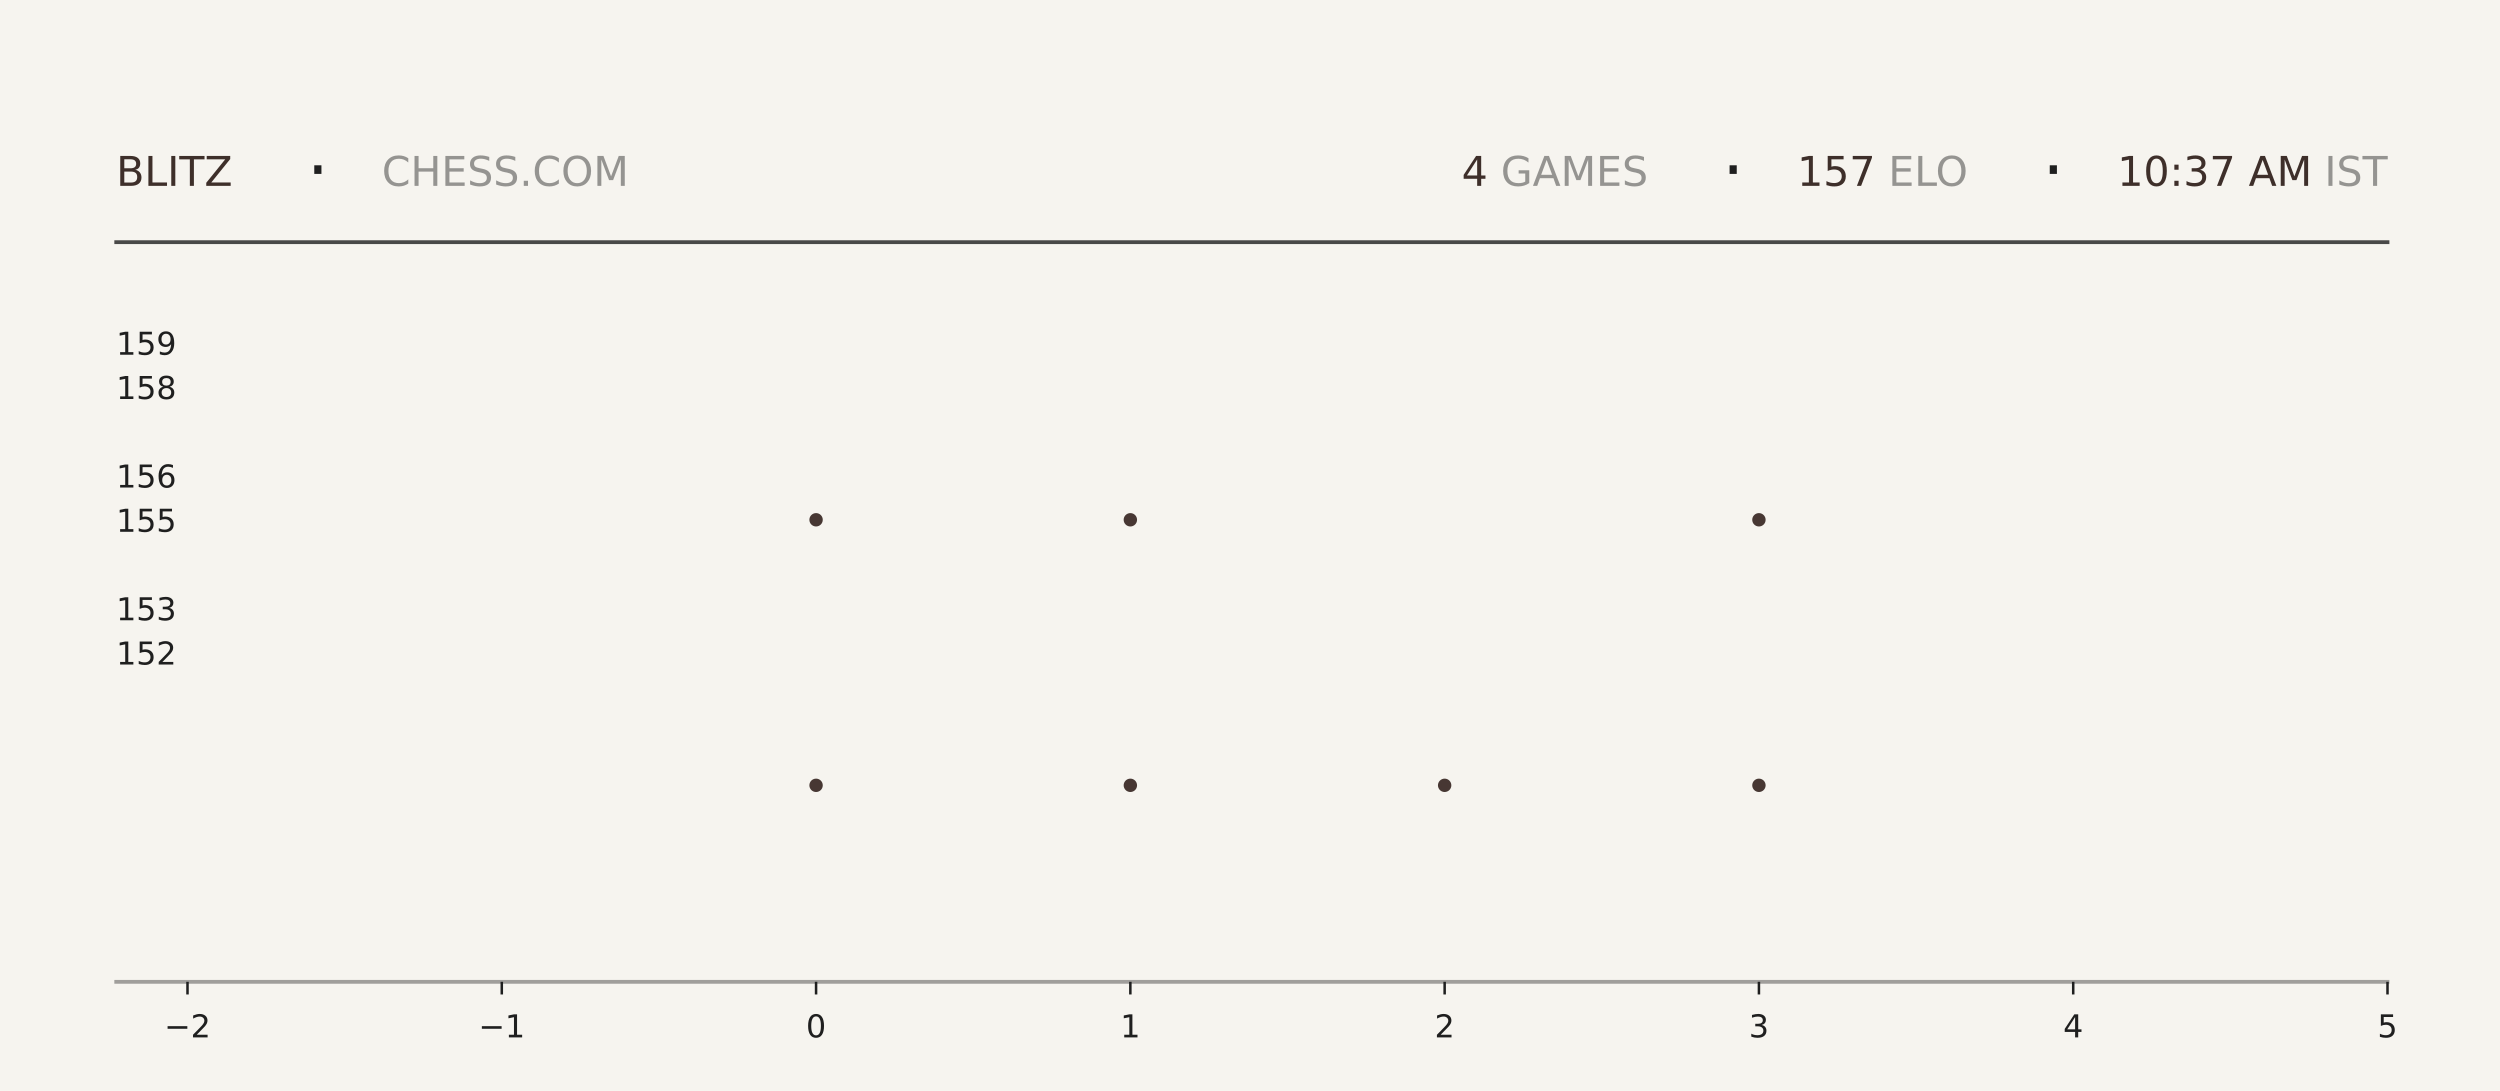
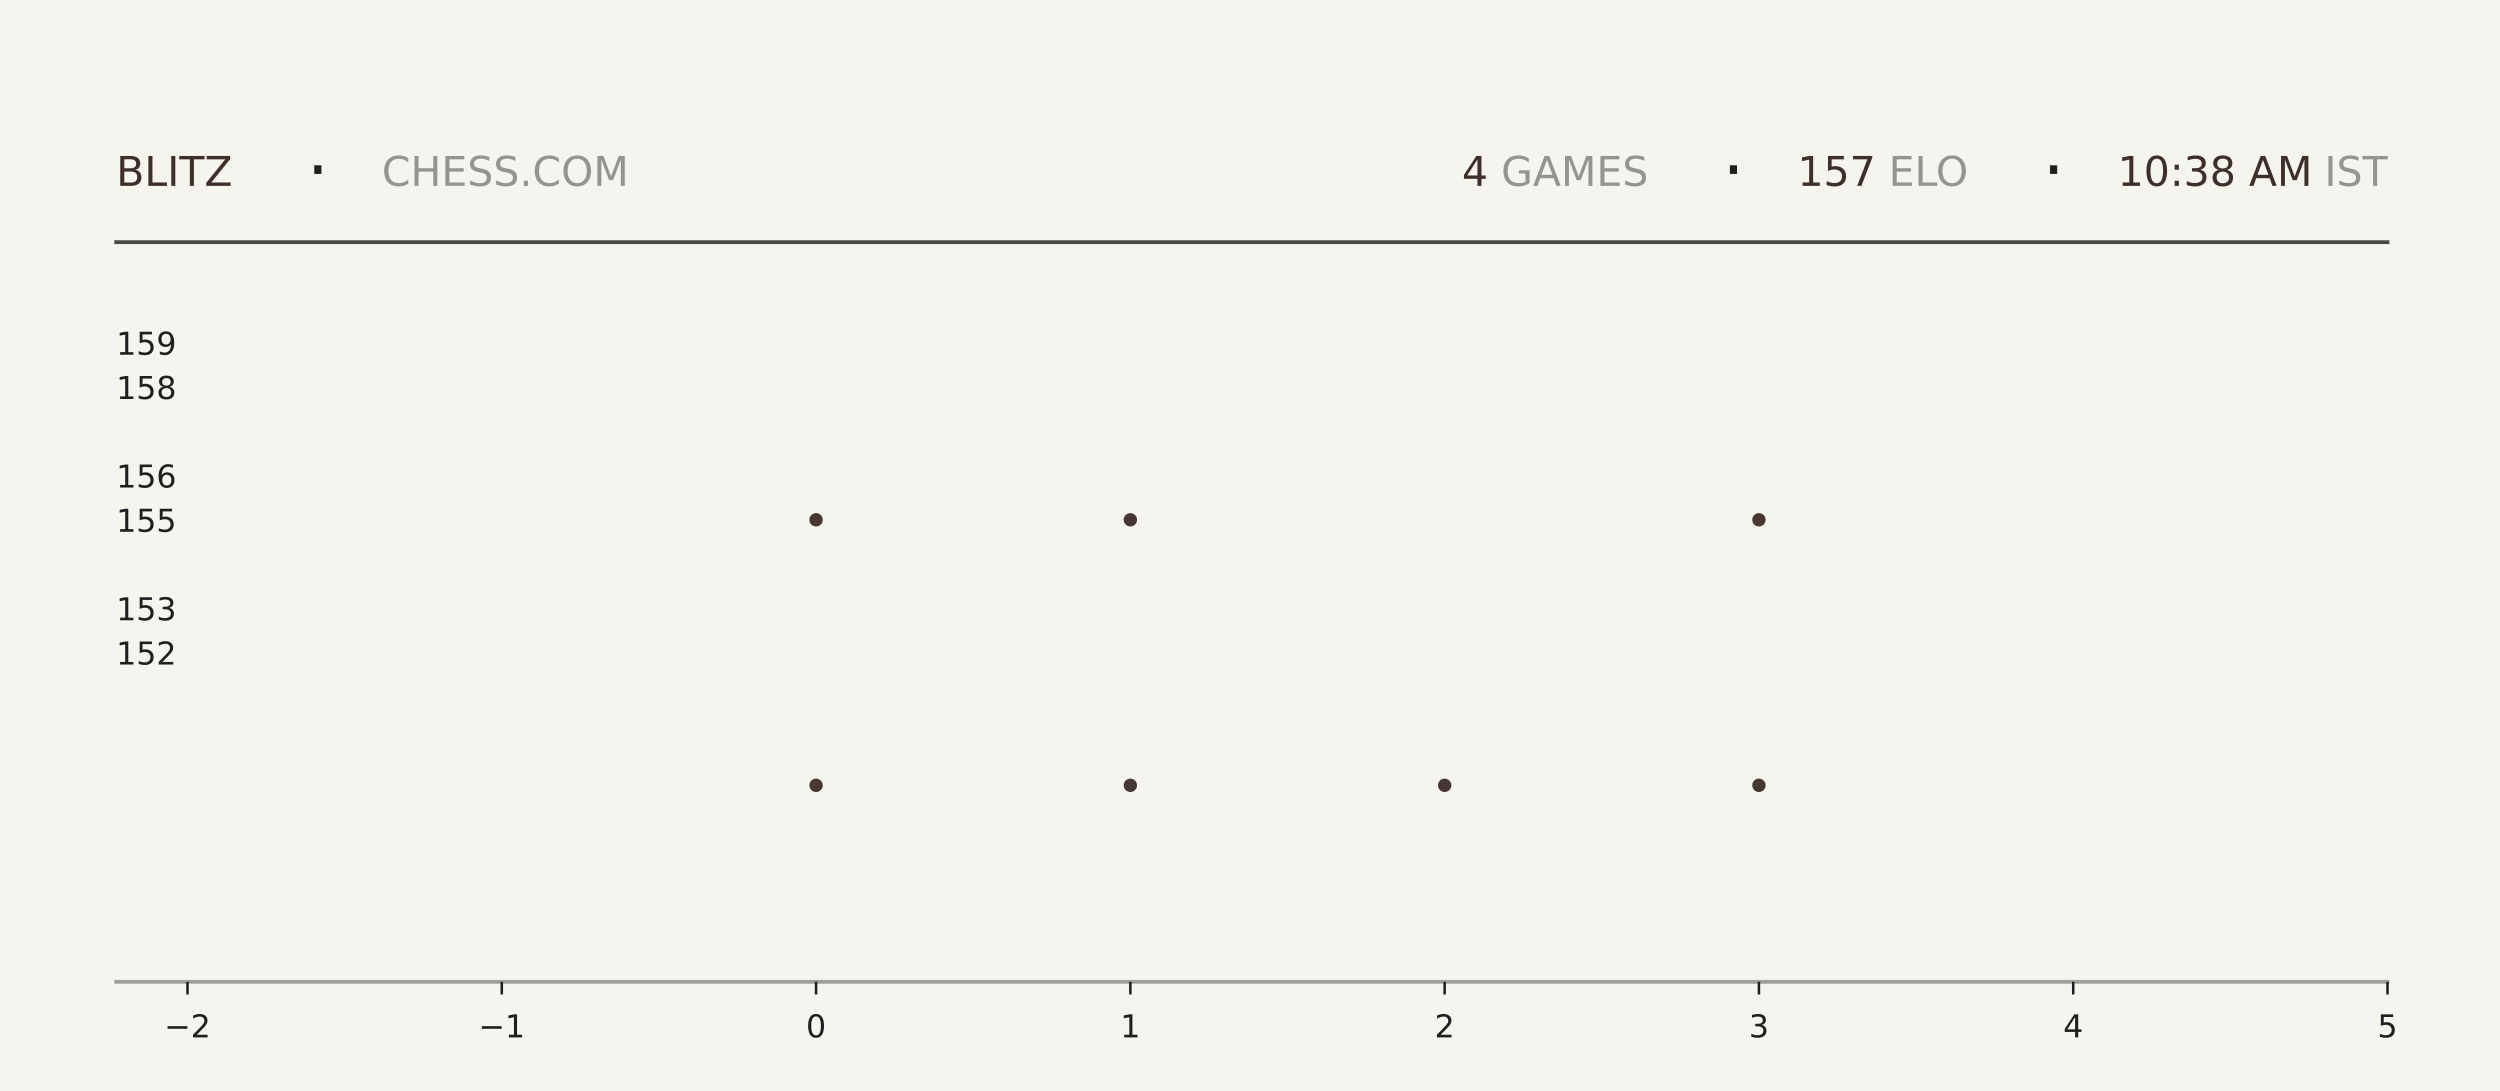
<svg xmlns="http://www.w3.org/2000/svg" xmlns:xlink="http://www.w3.org/1999/xlink" width="792pt" height="345.6pt" viewBox="0 0 792 345.6" version="1.1">
  <defs>
    <style type="text/css">*{stroke-linejoin: round; stroke-linecap: butt}</style>
  </defs>
  <g id="figure_1">
    <g id="patch_1">
      <path d="M 0 345.6  L 792 345.6  L 792 0  L 0 0  z " style="fill: #f6f4ef" />
    </g>
    <g id="axes_1">
      <g id="patch_2">
        <path d="M 59.4 311.04  L 756.36 311.04  L 756.36 103.68  L 59.4 103.68  z " style="fill: #f6f4ef" />
      </g>
      <g id="PathCollection_1">
        <defs>
-           <path id="m95a4fa72f8" d="M 0 2.121  C 0.563 2.121 1.102 1.898 1.5 1.5  C 1.898 1.102 2.121 0.563 2.121 0  C 2.121 -0.563 1.898 -1.102 1.5 -1.5  C 1.102 -1.898 0.563 -2.121 0 -2.121  C -0.563 -2.121 -1.102 -1.898 -1.5 -1.5  C -1.898 -1.102 -2.121 -0.563 -2.121 0  C -2.121 0.563 -1.898 1.102 -1.5 1.5  C -1.102 1.898 -0.563 2.121 0 2.121  z " />
-         </defs>
-         <g clip-path="url(#p09d2899670)">
-           <use xlink:href="#m95a4fa72f8" x="258.531" y="248.79" style="fill: #3e2f2a; fill-opacity: 0.95" />
-           <use xlink:href="#m95a4fa72f8" x="258.531" y="164.668" style="fill: #3e2f2a; fill-opacity: 0.95" />
+           <path id="m954f68be01" d="M 0 2.121  C 0.563 2.121 1.102 1.898 1.5 1.5  C 1.898 1.102 2.121 0.563 2.121 0  C 2.121 -0.563 1.898 -1.102 1.5 -1.5  C 1.102 -1.898 0.563 -2.121 0 -2.121  C -0.563 -2.121 -1.102 -1.898 -1.5 -1.5  C -1.898 -1.102 -2.121 -0.563 -2.121 0  C -2.121 0.563 -1.898 1.102 -1.5 1.5  C -1.102 1.898 -0.563 2.121 0 2.121  z " />
+         </defs>
+         <g clip-path="url(#pdead7d408a)">
+           <use xlink:href="#m954f68be01" x="258.531" y="248.79" style="fill: #3e2f2a; fill-opacity: 0.95" />
+           <use xlink:href="#m954f68be01" x="258.531" y="164.668" style="fill: #3e2f2a; fill-opacity: 0.95" />
        </g>
      </g>
      <g id="PathCollection_2">
-         <g clip-path="url(#p09d2899670)">
-           <use xlink:href="#m95a4fa72f8" x="358.097" y="248.79" style="fill: #3e2f2a; fill-opacity: 0.95" />
-           <use xlink:href="#m95a4fa72f8" x="358.097" y="164.668" style="fill: #3e2f2a; fill-opacity: 0.95" />
-           <use xlink:href="#m95a4fa72f8" x="358.097" y="80.547" style="fill: #3e2f2a; fill-opacity: 0.95" />
+         <g clip-path="url(#pdead7d408a)">
+           <use xlink:href="#m954f68be01" x="358.097" y="248.79" style="fill: #3e2f2a; fill-opacity: 0.95" />
+           <use xlink:href="#m954f68be01" x="358.097" y="164.668" style="fill: #3e2f2a; fill-opacity: 0.95" />
+           <use xlink:href="#m954f68be01" x="358.097" y="80.547" style="fill: #3e2f2a; fill-opacity: 0.95" />
        </g>
      </g>
      <g id="PathCollection_3">
-         <g clip-path="url(#p09d2899670)">
-           <use xlink:href="#m95a4fa72f8" x="457.663" y="248.79" style="fill: #3e2f2a; fill-opacity: 0.95" />
+         <g clip-path="url(#pdead7d408a)">
+           <use xlink:href="#m954f68be01" x="457.663" y="248.79" style="fill: #3e2f2a; fill-opacity: 0.95" />
        </g>
      </g>
      <g id="PathCollection_4">
-         <g clip-path="url(#p09d2899670)">
-           <use xlink:href="#m95a4fa72f8" x="557.229" y="248.79" style="fill: #3e2f2a; fill-opacity: 0.95" />
-           <use xlink:href="#m95a4fa72f8" x="557.229" y="164.668" style="fill: #3e2f2a; fill-opacity: 0.95" />
-           <use xlink:href="#m95a4fa72f8" x="557.229" y="80.547" style="fill: #3e2f2a; fill-opacity: 0.95" />
+         <g clip-path="url(#pdead7d408a)">
+           <use xlink:href="#m954f68be01" x="557.229" y="248.79" style="fill: #3e2f2a; fill-opacity: 0.95" />
+           <use xlink:href="#m954f68be01" x="557.229" y="164.668" style="fill: #3e2f2a; fill-opacity: 0.95" />
+           <use xlink:href="#m954f68be01" x="557.229" y="80.547" style="fill: #3e2f2a; fill-opacity: 0.95" />
        </g>
      </g>
      <g id="matplotlib.axis_1">
        <g id="xtick_1">
          <g id="line2d_1">
            <defs>
-               <path id="mb1b41dea3c" d="M 0 0  L 0 4  " style="stroke: #1f1f1f; stroke-width: 0.8" />
+               <path id="mfbf897d038" d="M 0 0  L 0 4  " style="stroke: #1f1f1f; stroke-width: 0.8" />
            </defs>
            <g>
-               <use xlink:href="#mb1b41dea3c" x="59.4" y="311.04" style="fill: #1f1f1f; stroke: #1f1f1f; stroke-width: 0.8" />
+               <use xlink:href="#mfbf897d038" x="59.4" y="311.04" style="fill: #1f1f1f; stroke: #1f1f1f; stroke-width: 0.8" />
            </g>
          </g>
          <g id="text_1">
            <g style="fill: #1f1f1f" transform="translate(52.02891 328.6384) scale(0.1 -0.1)">
              <defs>
                <path id="DejaVuSans-2212" d="M 678 2272  L 4684 2272  L 4684 1741  L 678 1741  L 678 2272  z " transform="scale(0.015625)" />
                <path id="DejaVuSans-32" d="M 1228 531  L 3431 531  L 3431 0  L 469 0  L 469 531  Q 828 903 1448 1529  Q 2069 2156 2228 2338  Q 2531 2678 2651 2914  Q 2772 3150 2772 3378  Q 2772 3750 2511 3984  Q 2250 4219 1831 4219  Q 1534 4219 1204 4116  Q 875 4013 500 3803  L 500 4441  Q 881 4594 1212 4672  Q 1544 4750 1819 4750  Q 2544 4750 2975 4387  Q 3406 4025 3406 3419  Q 3406 3131 3298 2873  Q 3191 2616 2906 2266  Q 2828 2175 2409 1742  Q 1991 1309 1228 531  z " transform="scale(0.015625)" />
              </defs>
              <use xlink:href="#DejaVuSans-2212" />
              <use xlink:href="#DejaVuSans-32" transform="translate(83.78906 0)" />
            </g>
          </g>
        </g>
        <g id="xtick_2">
          <g id="line2d_2">
            <g>
-               <use xlink:href="#mb1b41dea3c" x="158.966" y="311.04" style="fill: #1f1f1f; stroke: #1f1f1f; stroke-width: 0.8" />
+               <use xlink:href="#mfbf897d038" x="158.966" y="311.04" style="fill: #1f1f1f; stroke: #1f1f1f; stroke-width: 0.8" />
            </g>
          </g>
          <g id="text_2">
            <g style="fill: #1f1f1f" transform="translate(151.5946 328.6384) scale(0.1 -0.1)">
              <defs>
                <path id="DejaVuSans-31" d="M 794 531  L 1825 531  L 1825 4091  L 703 3866  L 703 4441  L 1819 4666  L 2450 4666  L 2450 531  L 3481 531  L 3481 0  L 794 0  L 794 531  z " transform="scale(0.015625)" />
              </defs>
              <use xlink:href="#DejaVuSans-2212" />
              <use xlink:href="#DejaVuSans-31" transform="translate(83.78906 0)" />
            </g>
          </g>
        </g>
        <g id="xtick_3">
          <g id="line2d_3">
            <g>
-               <use xlink:href="#mb1b41dea3c" x="258.531" y="311.04" style="fill: #1f1f1f; stroke: #1f1f1f; stroke-width: 0.8" />
+               <use xlink:href="#mfbf897d038" x="258.531" y="311.04" style="fill: #1f1f1f; stroke: #1f1f1f; stroke-width: 0.8" />
            </g>
          </g>
          <g id="text_3">
            <g style="fill: #1f1f1f" transform="translate(255.3502 328.6384) scale(0.1 -0.1)">
              <defs>
                <path id="DejaVuSans-30" d="M 2034 4250  Q 1547 4250 1301 3770  Q 1056 3291 1056 2328  Q 1056 1369 1301 889  Q 1547 409 2034 409  Q 2525 409 2770 889  Q 3016 1369 3016 2328  Q 3016 3291 2770 3770  Q 2525 4250 2034 4250  z M 2034 4750  Q 2819 4750 3233 4129  Q 3647 3509 3647 2328  Q 3647 1150 3233 529  Q 2819 -91 2034 -91  Q 1250 -91 836 529  Q 422 1150 422 2328  Q 422 3509 836 4129  Q 1250 4750 2034 4750  z " transform="scale(0.015625)" />
              </defs>
              <use xlink:href="#DejaVuSans-30" />
            </g>
          </g>
        </g>
        <g id="xtick_4">
          <g id="line2d_4">
            <g>
-               <use xlink:href="#mb1b41dea3c" x="358.097" y="311.04" style="fill: #1f1f1f; stroke: #1f1f1f; stroke-width: 0.8" />
+               <use xlink:href="#mfbf897d038" x="358.097" y="311.04" style="fill: #1f1f1f; stroke: #1f1f1f; stroke-width: 0.8" />
            </g>
          </g>
          <g id="text_4">
            <g style="fill: #1f1f1f" transform="translate(354.9159 328.6384) scale(0.1 -0.1)">
              <use xlink:href="#DejaVuSans-31" />
            </g>
          </g>
        </g>
        <g id="xtick_5">
          <g id="line2d_5">
            <g>
-               <use xlink:href="#mb1b41dea3c" x="457.663" y="311.04" style="fill: #1f1f1f; stroke: #1f1f1f; stroke-width: 0.8" />
+               <use xlink:href="#mfbf897d038" x="457.663" y="311.04" style="fill: #1f1f1f; stroke: #1f1f1f; stroke-width: 0.8" />
            </g>
          </g>
          <g id="text_5">
            <g style="fill: #1f1f1f" transform="translate(454.4816 328.6384) scale(0.1 -0.1)">
              <use xlink:href="#DejaVuSans-32" />
            </g>
          </g>
        </g>
        <g id="xtick_6">
          <g id="line2d_6">
            <g>
-               <use xlink:href="#mb1b41dea3c" x="557.229" y="311.04" style="fill: #1f1f1f; stroke: #1f1f1f; stroke-width: 0.8" />
+               <use xlink:href="#mfbf897d038" x="557.229" y="311.04" style="fill: #1f1f1f; stroke: #1f1f1f; stroke-width: 0.8" />
            </g>
          </g>
          <g id="text_6">
            <g style="fill: #1f1f1f" transform="translate(554.0473 328.6384) scale(0.1 -0.1)">
              <defs>
                <path id="DejaVuSans-33" d="M 2597 2516  Q 3050 2419 3304 2112  Q 3559 1806 3559 1356  Q 3559 666 3084 287  Q 2609 -91 1734 -91  Q 1441 -91 1130 -33  Q 819 25 488 141  L 488 750  Q 750 597 1062 519  Q 1375 441 1716 441  Q 2309 441 2620 675  Q 2931 909 2931 1356  Q 2931 1769 2642 2001  Q 2353 2234 1838 2234  L 1294 2234  L 1294 2753  L 1863 2753  Q 2328 2753 2575 2939  Q 2822 3125 2822 3475  Q 2822 3834 2567 4026  Q 2313 4219 1838 4219  Q 1578 4219 1281 4162  Q 984 4106 628 3988  L 628 4550  Q 988 4650 1302 4700  Q 1616 4750 1894 4750  Q 2613 4750 3031 4423  Q 3450 4097 3450 3541  Q 3450 3153 3228 2886  Q 3006 2619 2597 2516  z " transform="scale(0.015625)" />
              </defs>
              <use xlink:href="#DejaVuSans-33" />
            </g>
          </g>
        </g>
        <g id="xtick_7">
          <g id="line2d_7">
            <g>
-               <use xlink:href="#mb1b41dea3c" x="656.794" y="311.04" style="fill: #1f1f1f; stroke: #1f1f1f; stroke-width: 0.8" />
+               <use xlink:href="#mfbf897d038" x="656.794" y="311.04" style="fill: #1f1f1f; stroke: #1f1f1f; stroke-width: 0.8" />
            </g>
          </g>
          <g id="text_7">
            <g style="fill: #1f1f1f" transform="translate(653.613 328.6384) scale(0.1 -0.1)">
              <defs>
                <path id="DejaVuSans-34" d="M 2419 4116  L 825 1625  L 2419 1625  L 2419 4116  z M 2253 4666  L 3047 4666  L 3047 1625  L 3713 1625  L 3713 1100  L 3047 1100  L 3047 0  L 2419 0  L 2419 1100  L 313 1100  L 313 1709  L 2253 4666  z " transform="scale(0.015625)" />
              </defs>
              <use xlink:href="#DejaVuSans-34" />
            </g>
          </g>
        </g>
        <g id="xtick_8">
          <g id="line2d_8">
            <g>
-               <use xlink:href="#mb1b41dea3c" x="756.36" y="311.04" style="fill: #1f1f1f; stroke: #1f1f1f; stroke-width: 0.8" />
+               <use xlink:href="#mfbf897d038" x="756.36" y="311.04" style="fill: #1f1f1f; stroke: #1f1f1f; stroke-width: 0.8" />
            </g>
          </g>
          <g id="text_8">
            <g style="fill: #1f1f1f" transform="translate(753.1788 328.6384) scale(0.1 -0.1)">
              <defs>
                <path id="DejaVuSans-35" d="M 691 4666  L 3169 4666  L 3169 4134  L 1269 4134  L 1269 2991  Q 1406 3038 1543 3061  Q 1681 3084 1819 3084  Q 2600 3084 3056 2656  Q 3513 2228 3513 1497  Q 3513 744 3044 326  Q 2575 -91 1722 -91  Q 1428 -91 1123 -41  Q 819 9 494 109  L 494 744  Q 775 591 1075 516  Q 1375 441 1709 441  Q 2250 441 2565 725  Q 2881 1009 2881 1497  Q 2881 1984 2565 2268  Q 2250 2553 1709 2553  Q 1456 2553 1204 2497  Q 953 2441 691 2322  L 691 4666  z " transform="scale(0.015625)" />
              </defs>
              <use xlink:href="#DejaVuSans-35" />
            </g>
          </g>
        </g>
      </g>
      <g id="matplotlib.axis_2">
        <g id="ytick_1">
          <g id="line2d_9" />
          <g id="text_9">
            <g style="fill: #1f1f1f" transform="translate(36.8125 210.5283) scale(0.1 -0.1)">
              <use xlink:href="#DejaVuSans-31" />
              <use xlink:href="#DejaVuSans-35" transform="translate(63.62305 0)" />
              <use xlink:href="#DejaVuSans-32" transform="translate(127.2461 0)" />
            </g>
          </g>
        </g>
        <g id="ytick_2">
          <g id="line2d_10" />
          <g id="text_10">
            <g style="fill: #1f1f1f" transform="translate(36.8125 196.508) scale(0.1 -0.1)">
              <use xlink:href="#DejaVuSans-31" />
              <use xlink:href="#DejaVuSans-35" transform="translate(63.62305 0)" />
              <use xlink:href="#DejaVuSans-33" transform="translate(127.2461 0)" />
            </g>
          </g>
        </g>
        <g id="ytick_3">
          <g id="line2d_11" />
          <g id="text_11">
            <g style="fill: #1f1f1f" transform="translate(36.8125 168.4675) scale(0.1 -0.1)">
              <use xlink:href="#DejaVuSans-31" />
              <use xlink:href="#DejaVuSans-35" transform="translate(63.62305 0)" />
              <use xlink:href="#DejaVuSans-35" transform="translate(127.2461 0)" />
            </g>
          </g>
        </g>
        <g id="ytick_4">
          <g id="line2d_12" />
          <g id="text_12">
            <g style="fill: #1f1f1f" transform="translate(36.8125 154.4472) scale(0.1 -0.1)">
              <defs>
                <path id="DejaVuSans-36" d="M 2113 2584  Q 1688 2584 1439 2293  Q 1191 2003 1191 1497  Q 1191 994 1439 701  Q 1688 409 2113 409  Q 2538 409 2786 701  Q 3034 994 3034 1497  Q 3034 2003 2786 2293  Q 2538 2584 2113 2584  z M 3366 4563  L 3366 3988  Q 3128 4100 2886 4159  Q 2644 4219 2406 4219  Q 1781 4219 1451 3797  Q 1122 3375 1075 2522  Q 1259 2794 1537 2939  Q 1816 3084 2150 3084  Q 2853 3084 3261 2657  Q 3669 2231 3669 1497  Q 3669 778 3244 343  Q 2819 -91 2113 -91  Q 1303 -91 875 529  Q 447 1150 447 2328  Q 447 3434 972 4092  Q 1497 4750 2381 4750  Q 2619 4750 2861 4703  Q 3103 4656 3366 4563  z " transform="scale(0.015625)" />
              </defs>
              <use xlink:href="#DejaVuSans-31" />
              <use xlink:href="#DejaVuSans-35" transform="translate(63.62305 0)" />
              <use xlink:href="#DejaVuSans-36" transform="translate(127.2461 0)" />
            </g>
          </g>
        </g>
        <g id="ytick_5">
          <g id="line2d_13" />
          <g id="text_13">
            <g style="fill: #1f1f1f" transform="translate(36.8125 126.4066) scale(0.1 -0.1)">
              <defs>
                <path id="DejaVuSans-38" d="M 2034 2216  Q 1584 2216 1326 1975  Q 1069 1734 1069 1313  Q 1069 891 1326 650  Q 1584 409 2034 409  Q 2484 409 2743 651  Q 3003 894 3003 1313  Q 3003 1734 2745 1975  Q 2488 2216 2034 2216  z M 1403 2484  Q 997 2584 770 2862  Q 544 3141 544 3541  Q 544 4100 942 4425  Q 1341 4750 2034 4750  Q 2731 4750 3128 4425  Q 3525 4100 3525 3541  Q 3525 3141 3298 2862  Q 3072 2584 2669 2484  Q 3125 2378 3379 2068  Q 3634 1759 3634 1313  Q 3634 634 3220 271  Q 2806 -91 2034 -91  Q 1263 -91 848 271  Q 434 634 434 1313  Q 434 1759 690 2068  Q 947 2378 1403 2484  z M 1172 3481  Q 1172 3119 1398 2916  Q 1625 2713 2034 2713  Q 2441 2713 2670 2916  Q 2900 3119 2900 3481  Q 2900 3844 2670 4047  Q 2441 4250 2034 4250  Q 1625 4250 1398 4047  Q 1172 3844 1172 3481  z " transform="scale(0.015625)" />
              </defs>
              <use xlink:href="#DejaVuSans-31" />
              <use xlink:href="#DejaVuSans-35" transform="translate(63.62305 0)" />
              <use xlink:href="#DejaVuSans-38" transform="translate(127.2461 0)" />
            </g>
          </g>
        </g>
        <g id="ytick_6">
          <g id="line2d_14" />
          <g id="text_14">
            <g style="fill: #1f1f1f" transform="translate(36.8125 112.3863) scale(0.1 -0.1)">
              <defs>
                <path id="DejaVuSans-39" d="M 703 97  L 703 672  Q 941 559 1184 500  Q 1428 441 1663 441  Q 2288 441 2617 861  Q 2947 1281 2994 2138  Q 2813 1869 2534 1725  Q 2256 1581 1919 1581  Q 1219 1581 811 2004  Q 403 2428 403 3163  Q 403 3881 828 4315  Q 1253 4750 1959 4750  Q 2769 4750 3195 4129  Q 3622 3509 3622 2328  Q 3622 1225 3098 567  Q 2575 -91 1691 -91  Q 1453 -91 1209 -44  Q 966 3 703 97  z M 1959 2075  Q 2384 2075 2632 2365  Q 2881 2656 2881 3163  Q 2881 3666 2632 3958  Q 2384 4250 1959 4250  Q 1534 4250 1286 3958  Q 1038 3666 1038 3163  Q 1038 2656 1286 2365  Q 1534 2075 1959 2075  z " transform="scale(0.015625)" />
              </defs>
              <use xlink:href="#DejaVuSans-31" />
              <use xlink:href="#DejaVuSans-35" transform="translate(63.62305 0)" />
              <use xlink:href="#DejaVuSans-39" transform="translate(127.2461 0)" />
            </g>
          </g>
        </g>
      </g>
    </g>
    <g id="line2d_15">
      <path d="M 36.82 76.723  L 756.36 76.723  " style="fill: none; stroke: #1f1f1f; stroke-opacity: 0.8; stroke-width: 1.2; stroke-linecap: square" />
    </g>
    <g id="line2d_16">
      <path d="M 36.82 311.04  L 756.36 311.04  " style="fill: none; stroke: #1f1f1f; stroke-opacity: 0.4; stroke-width: 1.2; stroke-linecap: square" />
    </g>
    <g id="text_15">
      <g style="fill: #3e2f2a" transform="translate(36.82 58.88319) scale(0.13 -0.13)">
        <defs>
          <path id="DejaVuSans-42" d="M 1259 2228  L 1259 519  L 2272 519  Q 2781 519 3026 730  Q 3272 941 3272 1375  Q 3272 1813 3026 2020  Q 2781 2228 2272 2228  L 1259 2228  z M 1259 4147  L 1259 2741  L 2194 2741  Q 2656 2741 2882 2914  Q 3109 3088 3109 3444  Q 3109 3797 2882 3972  Q 2656 4147 2194 4147  L 1259 4147  z M 628 4666  L 2241 4666  Q 2963 4666 3353 4366  Q 3744 4066 3744 3513  Q 3744 3084 3544 2831  Q 3344 2578 2956 2516  Q 3422 2416 3680 2098  Q 3938 1781 3938 1306  Q 3938 681 3513 340  Q 3088 0 2303 0  L 628 0  L 628 4666  z " transform="scale(0.015625)" />
          <path id="DejaVuSans-4c" d="M 628 4666  L 1259 4666  L 1259 531  L 3531 531  L 3531 0  L 628 0  L 628 4666  z " transform="scale(0.015625)" />
          <path id="DejaVuSans-49" d="M 628 4666  L 1259 4666  L 1259 0  L 628 0  L 628 4666  z " transform="scale(0.015625)" />
          <path id="DejaVuSans-54" d="M -19 4666  L 3928 4666  L 3928 4134  L 2272 4134  L 2272 0  L 1638 0  L 1638 4134  L -19 4134  L -19 4666  z " transform="scale(0.015625)" />
          <path id="DejaVuSans-5a" d="M 359 4666  L 4025 4666  L 4025 4184  L 1075 531  L 4097 531  L 4097 0  L 288 0  L 288 481  L 3238 4134  L 359 4134  L 359 4666  z " transform="scale(0.015625)" />
        </defs>
        <use xlink:href="#DejaVuSans-42" />
        <use xlink:href="#DejaVuSans-4c" transform="translate(68.60352 0)" />
        <use xlink:href="#DejaVuSans-49" transform="translate(124.3164 0)" />
        <use xlink:href="#DejaVuSans-54" transform="translate(153.8086 0)" />
        <use xlink:href="#DejaVuSans-5a" transform="translate(214.8926 0)" />
      </g>
    </g>
    <g id="text_16">
      <g style="fill: #1f1f1f" transform="translate(97.21 61.36662) scale(0.22 -0.22)">
        <defs>
          <path id="DejaVuSans-b7" d="M 684 2619  L 1344 2619  L 1344 1825  L 684 1825  L 684 2619  z " transform="scale(0.015625)" />
        </defs>
        <use xlink:href="#DejaVuSans-b7" />
      </g>
    </g>
    <g id="text_17">
      <g style="fill: #1f1f1f; opacity: 0.45" transform="translate(120.97 58.88319) scale(0.13 -0.13)">
        <defs>
          <path id="DejaVuSans-43" d="M 4122 4306  L 4122 3641  Q 3803 3938 3442 4084  Q 3081 4231 2675 4231  Q 1875 4231 1450 3742  Q 1025 3253 1025 2328  Q 1025 1406 1450 917  Q 1875 428 2675 428  Q 3081 428 3442 575  Q 3803 722 4122 1019  L 4122 359  Q 3791 134 3420 21  Q 3050 -91 2638 -91  Q 1578 -91 968 557  Q 359 1206 359 2328  Q 359 3453 968 4101  Q 1578 4750 2638 4750  Q 3056 4750 3426 4639  Q 3797 4528 4122 4306  z " transform="scale(0.015625)" />
          <path id="DejaVuSans-48" d="M 628 4666  L 1259 4666  L 1259 2753  L 3553 2753  L 3553 4666  L 4184 4666  L 4184 0  L 3553 0  L 3553 2222  L 1259 2222  L 1259 0  L 628 0  L 628 4666  z " transform="scale(0.015625)" />
          <path id="DejaVuSans-45" d="M 628 4666  L 3578 4666  L 3578 4134  L 1259 4134  L 1259 2753  L 3481 2753  L 3481 2222  L 1259 2222  L 1259 531  L 3634 531  L 3634 0  L 628 0  L 628 4666  z " transform="scale(0.015625)" />
          <path id="DejaVuSans-53" d="M 3425 4513  L 3425 3897  Q 3066 4069 2747 4153  Q 2428 4238 2131 4238  Q 1616 4238 1336 4038  Q 1056 3838 1056 3469  Q 1056 3159 1242 3001  Q 1428 2844 1947 2747  L 2328 2669  Q 3034 2534 3370 2195  Q 3706 1856 3706 1288  Q 3706 609 3251 259  Q 2797 -91 1919 -91  Q 1588 -91 1214 -16  Q 841 59 441 206  L 441 856  Q 825 641 1194 531  Q 1563 422 1919 422  Q 2459 422 2753 634  Q 3047 847 3047 1241  Q 3047 1584 2836 1778  Q 2625 1972 2144 2069  L 1759 2144  Q 1053 2284 737 2584  Q 422 2884 422 3419  Q 422 4038 858 4394  Q 1294 4750 2059 4750  Q 2388 4750 2728 4690  Q 3069 4631 3425 4513  z " transform="scale(0.015625)" />
          <path id="DejaVuSans-2e" d="M 684 794  L 1344 794  L 1344 0  L 684 0  L 684 794  z " transform="scale(0.015625)" />
          <path id="DejaVuSans-4f" d="M 2522 4238  Q 1834 4238 1429 3725  Q 1025 3213 1025 2328  Q 1025 1447 1429 934  Q 1834 422 2522 422  Q 3209 422 3611 934  Q 4013 1447 4013 2328  Q 4013 3213 3611 3725  Q 3209 4238 2522 4238  z M 2522 4750  Q 3503 4750 4090 4092  Q 4678 3434 4678 2328  Q 4678 1225 4090 567  Q 3503 -91 2522 -91  Q 1538 -91 948 565  Q 359 1222 359 2328  Q 359 3434 948 4092  Q 1538 4750 2522 4750  z " transform="scale(0.015625)" />
          <path id="DejaVuSans-4d" d="M 628 4666  L 1569 4666  L 2759 1491  L 3956 4666  L 4897 4666  L 4897 0  L 4281 0  L 4281 4097  L 3078 897  L 2444 897  L 1241 4097  L 1241 0  L 628 0  L 628 4666  z " transform="scale(0.015625)" />
        </defs>
        <use xlink:href="#DejaVuSans-43" />
        <use xlink:href="#DejaVuSans-48" transform="translate(69.82422 0)" />
        <use xlink:href="#DejaVuSans-45" transform="translate(145.0195 0)" />
        <use xlink:href="#DejaVuSans-53" transform="translate(208.2031 0)" />
        <use xlink:href="#DejaVuSans-53" transform="translate(271.6797 0)" />
        <use xlink:href="#DejaVuSans-2e" transform="translate(335.1562 0)" />
        <use xlink:href="#DejaVuSans-43" transform="translate(366.9434 0)" />
        <use xlink:href="#DejaVuSans-4f" transform="translate(436.7676 0)" />
        <use xlink:href="#DejaVuSans-4d" transform="translate(515.4785 0)" />
      </g>
    </g>
    <g id="text_18">
-       <g style="fill: #3e2f2a" transform="translate(463.05 58.88319) scale(0.13 -0.13)">
+       <g style="fill: #3e2f2a" transform="translate(463.14 58.88319) scale(0.13 -0.13)">
        <use xlink:href="#DejaVuSans-34" />
      </g>
    </g>
    <g id="text_19">
-       <g style="fill: #1f1f1f; opacity: 0.45" transform="translate(471.33 58.88319) scale(0.13 -0.13)">
+       <g style="fill: #1f1f1f; opacity: 0.45" transform="translate(471.42 58.88319) scale(0.13 -0.13)">
        <defs>
          <path id="DejaVuSans-20" transform="scale(0.015625)" />
          <path id="DejaVuSans-47" d="M 3809 666  L 3809 1919  L 2778 1919  L 2778 2438  L 4434 2438  L 4434 434  Q 4069 175 3628 42  Q 3188 -91 2688 -91  Q 1594 -91 976 548  Q 359 1188 359 2328  Q 359 3472 976 4111  Q 1594 4750 2688 4750  Q 3144 4750 3555 4637  Q 3966 4525 4313 4306  L 4313 3634  Q 3963 3931 3569 4081  Q 3175 4231 2741 4231  Q 1884 4231 1454 3753  Q 1025 3275 1025 2328  Q 1025 1384 1454 906  Q 1884 428 2741 428  Q 3075 428 3337 486  Q 3600 544 3809 666  z " transform="scale(0.015625)" />
          <path id="DejaVuSans-41" d="M 2188 4044  L 1331 1722  L 3047 1722  L 2188 4044  z M 1831 4666  L 2547 4666  L 4325 0  L 3669 0  L 3244 1197  L 1141 1197  L 716 0  L 50 0  L 1831 4666  z " transform="scale(0.015625)" />
        </defs>
        <use xlink:href="#DejaVuSans-20" />
        <use xlink:href="#DejaVuSans-47" transform="translate(31.78711 0)" />
        <use xlink:href="#DejaVuSans-41" transform="translate(109.2773 0)" />
        <use xlink:href="#DejaVuSans-4d" transform="translate(177.6855 0)" />
        <use xlink:href="#DejaVuSans-45" transform="translate(263.9648 0)" />
        <use xlink:href="#DejaVuSans-53" transform="translate(327.1484 0)" />
      </g>
    </g>
    <g id="text_20">
-       <g style="fill: #1f1f1f" transform="translate(545.58 61.36662) scale(0.22 -0.22)">
+       <g style="fill: #1f1f1f" transform="translate(545.67 61.36662) scale(0.22 -0.22)">
        <use xlink:href="#DejaVuSans-b7" />
      </g>
    </g>
    <g id="text_21">
-       <g style="fill: #3e2f2a" transform="translate(569.34 58.88319) scale(0.13 -0.13)">
+       <g style="fill: #3e2f2a" transform="translate(569.43 58.88319) scale(0.13 -0.13)">
        <defs>
          <path id="DejaVuSans-37" d="M 525 4666  L 3525 4666  L 3525 4397  L 1831 0  L 1172 0  L 2766 4134  L 525 4134  L 525 4666  z " transform="scale(0.015625)" />
        </defs>
        <use xlink:href="#DejaVuSans-31" />
        <use xlink:href="#DejaVuSans-35" transform="translate(63.62305 0)" />
        <use xlink:href="#DejaVuSans-37" transform="translate(127.2461 0)" />
      </g>
    </g>
    <g id="text_22">
-       <g style="fill: #1f1f1f; opacity: 0.45" transform="translate(594.09 58.88319) scale(0.13 -0.13)">
+       <g style="fill: #1f1f1f; opacity: 0.45" transform="translate(594.18 58.88319) scale(0.13 -0.13)">
        <use xlink:href="#DejaVuSans-20" />
        <use xlink:href="#DejaVuSans-45" transform="translate(31.78711 0)" />
        <use xlink:href="#DejaVuSans-4c" transform="translate(94.9707 0)" />
        <use xlink:href="#DejaVuSans-4f" transform="translate(147.0586 0)" />
      </g>
    </g>
    <g id="text_23">
-       <g style="fill: #1f1f1f" transform="translate(647.01 61.36662) scale(0.22 -0.22)">
+       <g style="fill: #1f1f1f" transform="translate(647.1 61.36662) scale(0.22 -0.22)">
        <use xlink:href="#DejaVuSans-b7" />
      </g>
    </g>
    <g id="text_24">
-       <g style="fill: #3e2f2a" transform="translate(670.77 58.88319) scale(0.13 -0.13)">
+       <g style="fill: #3e2f2a" transform="translate(670.86 58.88319) scale(0.13 -0.13)">
        <defs>
          <path id="DejaVuSans-3a" d="M 750 794  L 1409 794  L 1409 0  L 750 0  L 750 794  z M 750 3309  L 1409 3309  L 1409 2516  L 750 2516  L 750 3309  z " transform="scale(0.015625)" />
        </defs>
        <use xlink:href="#DejaVuSans-31" />
        <use xlink:href="#DejaVuSans-30" transform="translate(63.62305 0)" />
        <use xlink:href="#DejaVuSans-3a" transform="translate(127.2461 0)" />
        <use xlink:href="#DejaVuSans-33" transform="translate(160.9375 0)" />
-         <use xlink:href="#DejaVuSans-37" transform="translate(224.5605 0)" />
+         <use xlink:href="#DejaVuSans-38" transform="translate(224.5605 0)" />
        <use xlink:href="#DejaVuSans-20" transform="translate(288.1836 0)" />
        <use xlink:href="#DejaVuSans-41" transform="translate(319.9707 0)" />
        <use xlink:href="#DejaVuSans-4d" transform="translate(388.3789 0)" />
      </g>
    </g>
    <g id="text_25">
      <g style="fill: #1f1f1f; opacity: 0.45" transform="translate(732.24 58.88319) scale(0.13 -0.13)">
        <use xlink:href="#DejaVuSans-20" />
        <use xlink:href="#DejaVuSans-49" transform="translate(31.78711 0)" />
        <use xlink:href="#DejaVuSans-53" transform="translate(61.2793 0)" />
        <use xlink:href="#DejaVuSans-54" transform="translate(124.7559 0)" />
      </g>
    </g>
  </g>
  <defs>
-     <clipPath id="p09d2899670">
+     <clipPath id="pdead7d408a">
      <rect x="59.4" y="103.68" width="696.96" height="207.36" />
    </clipPath>
  </defs>
</svg>
